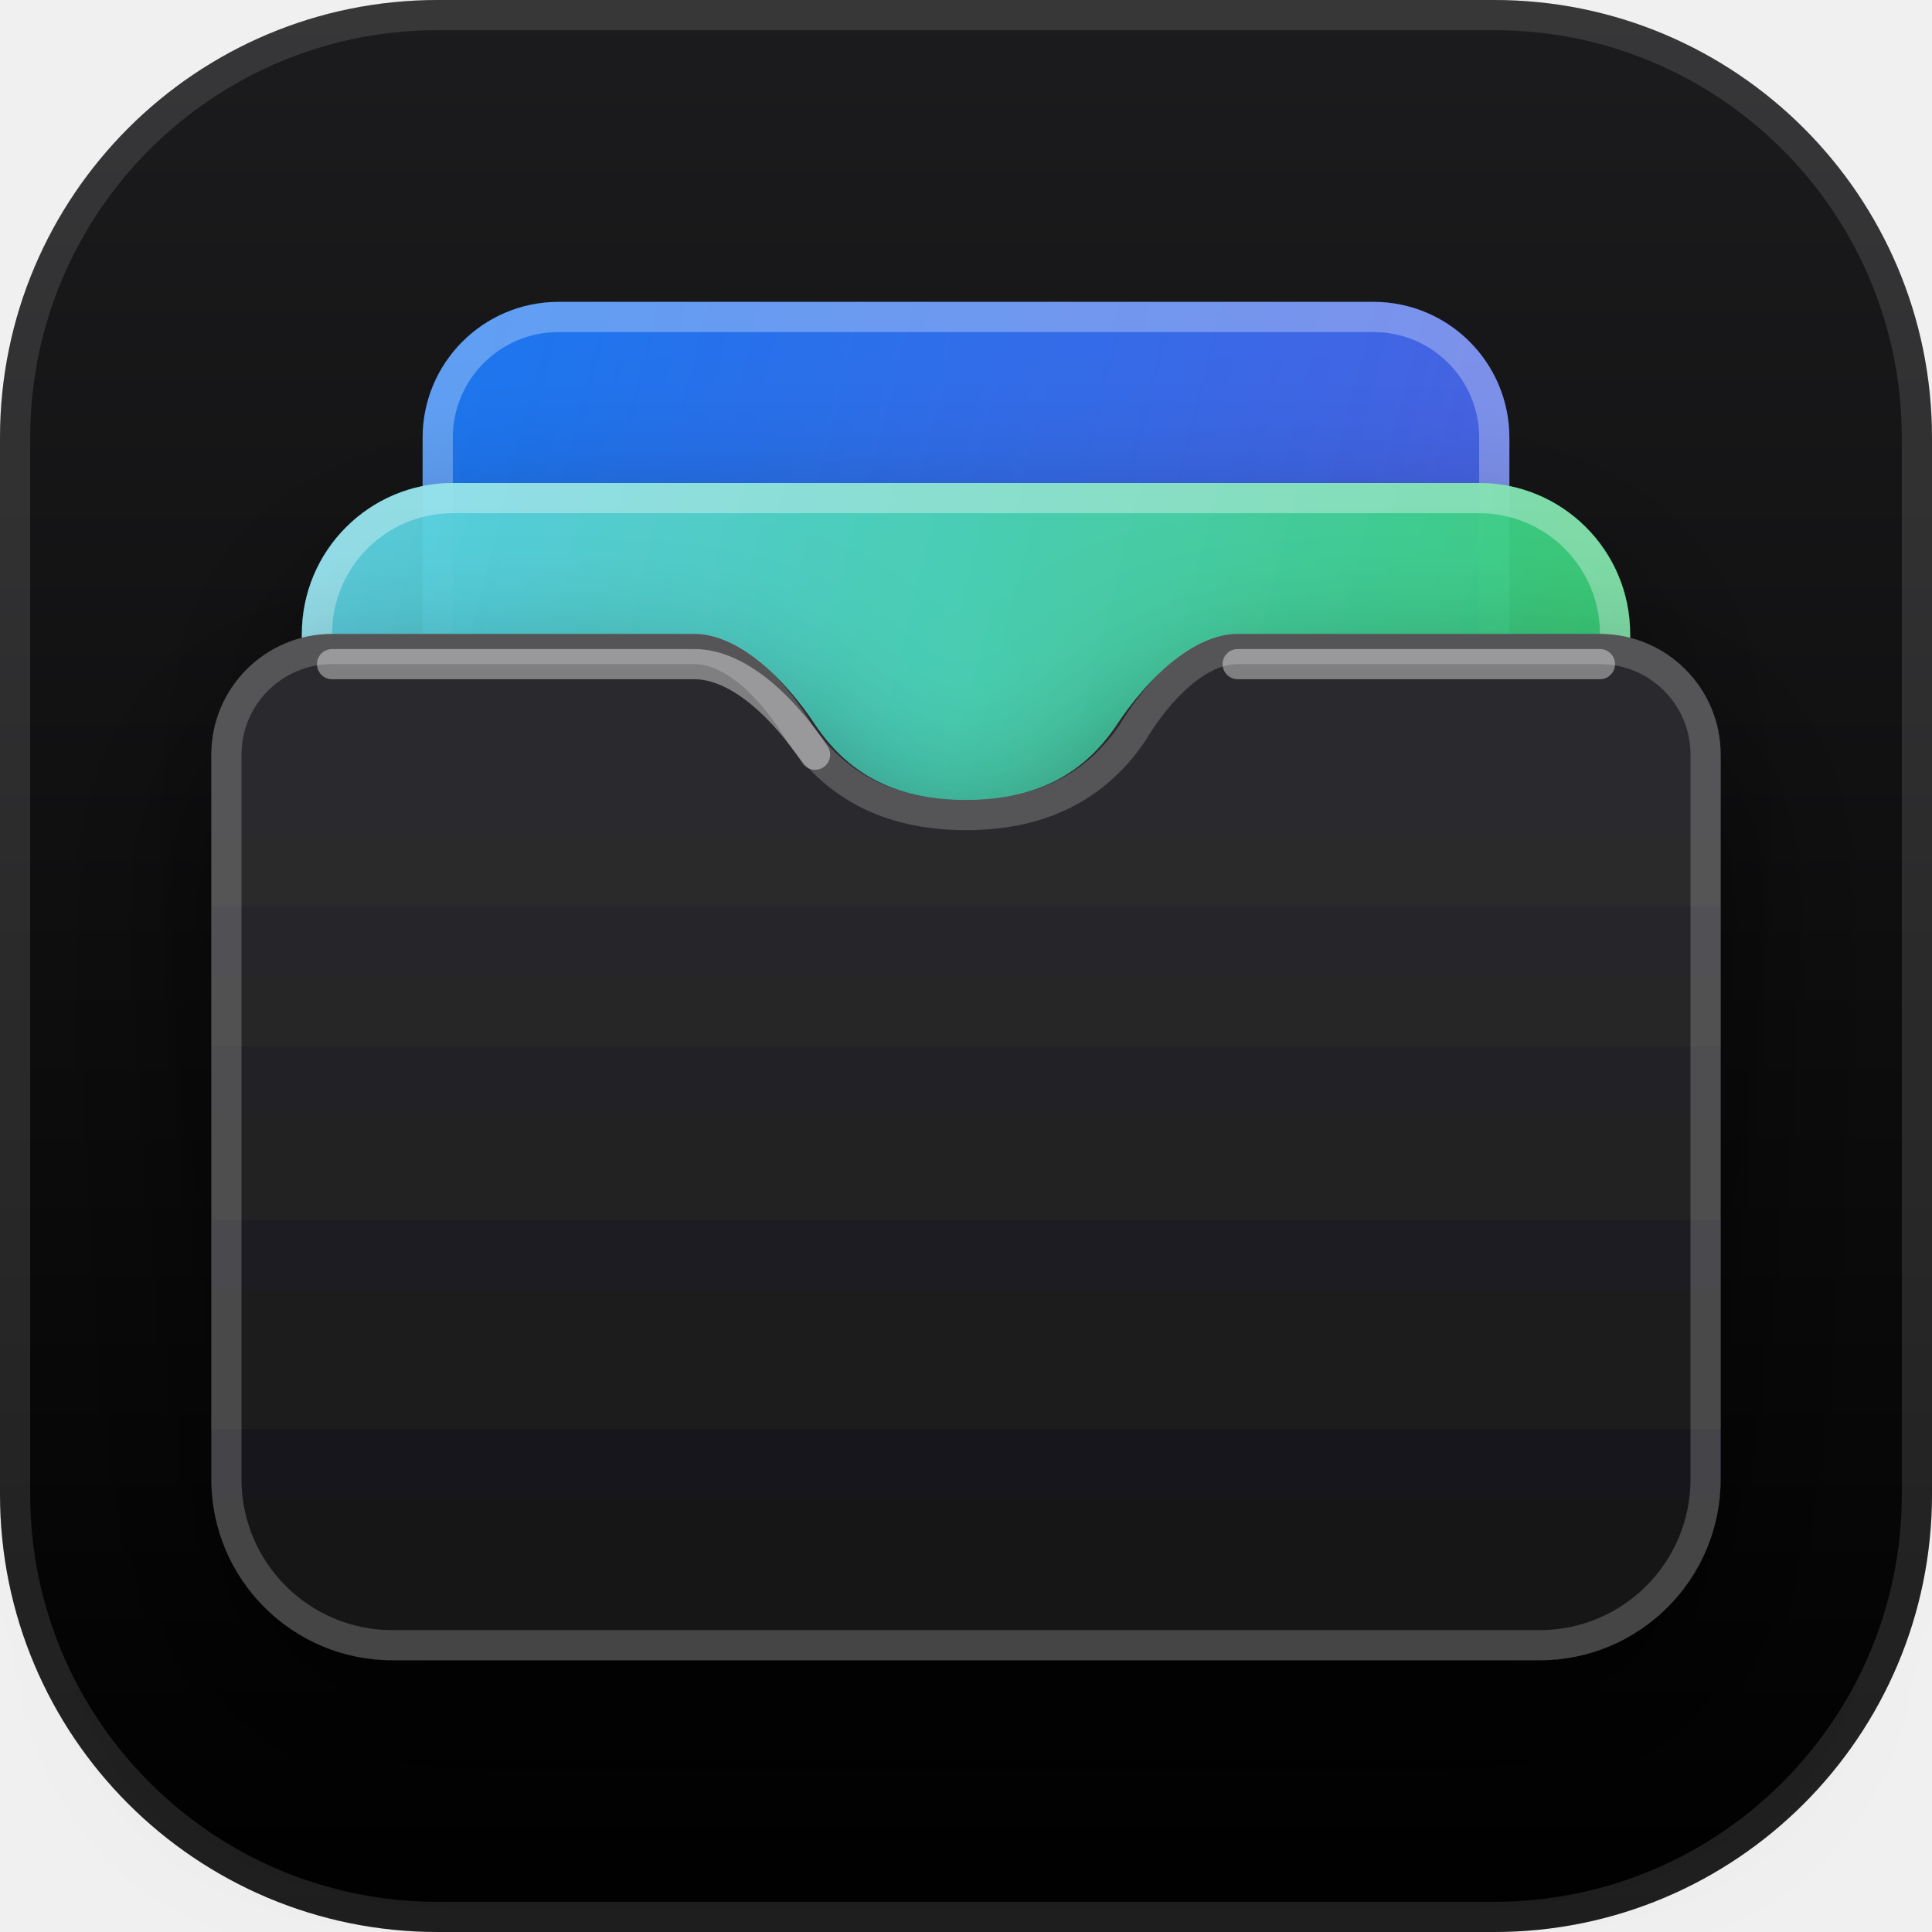
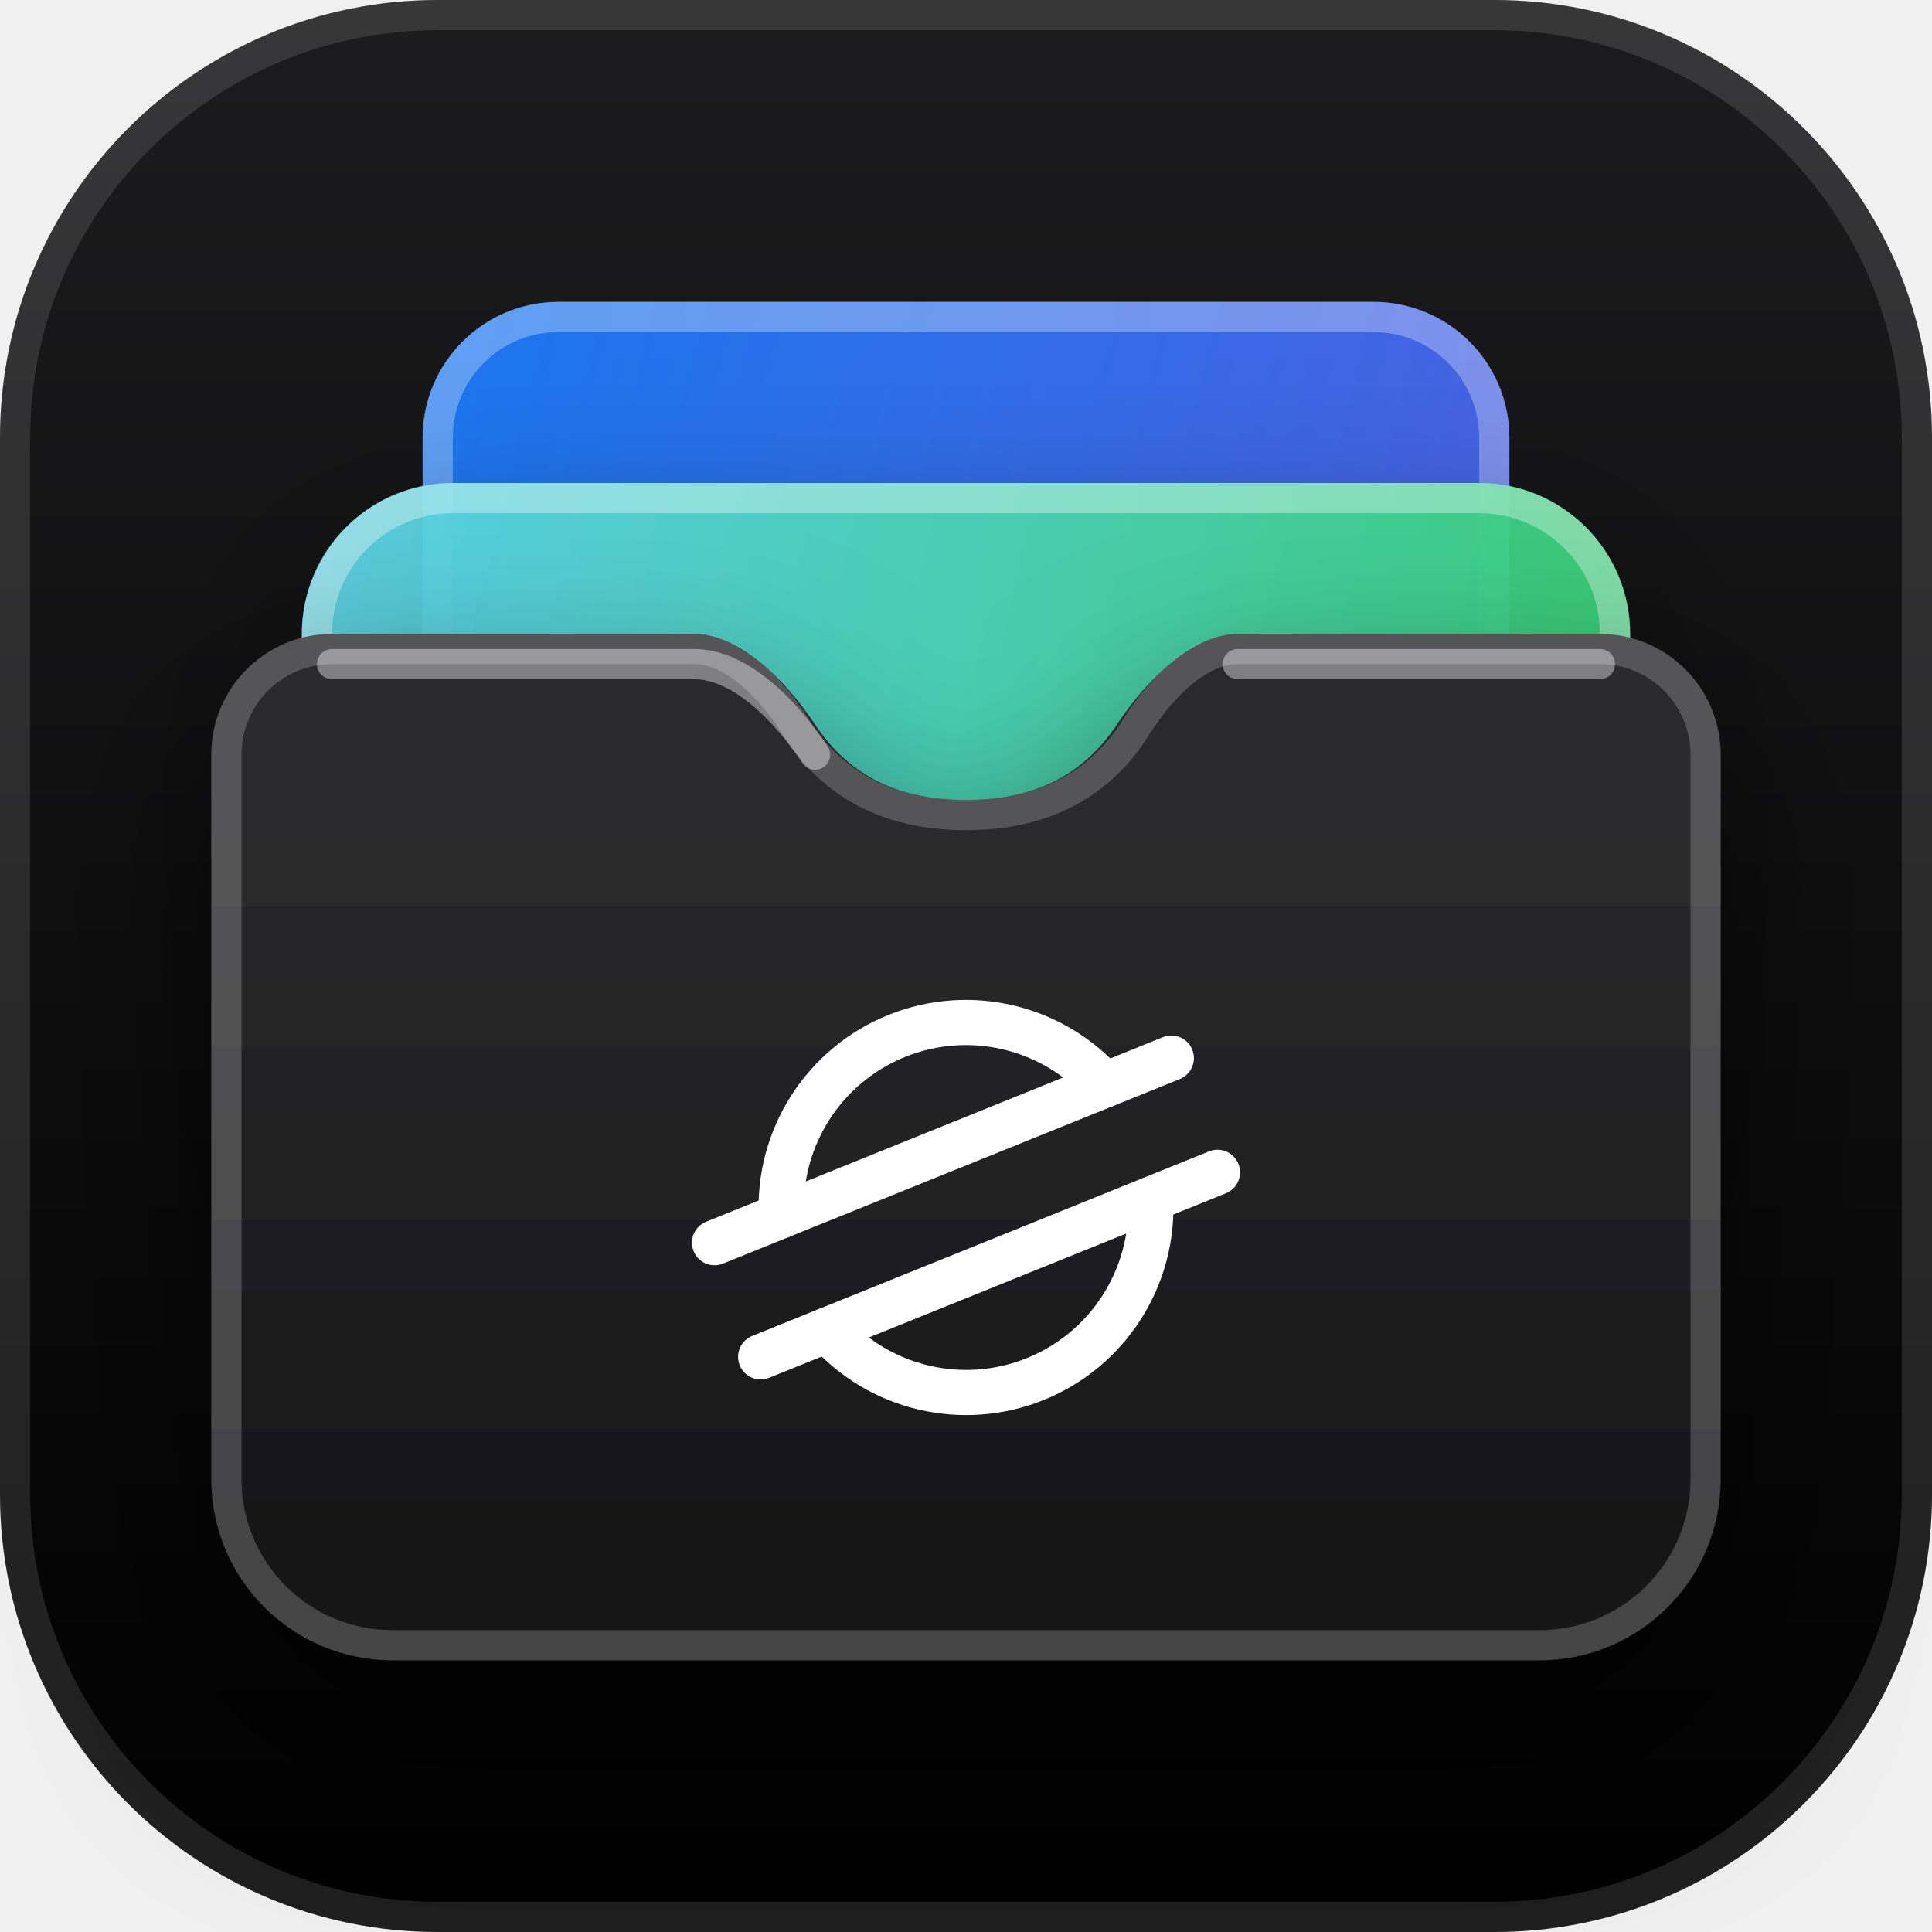
<svg xmlns="http://www.w3.org/2000/svg" viewBox="0 0 64 64" fill="none">
  <defs>
    <linearGradient id="bg-grad" x1="32" y1="0" x2="32" y2="64" gradientUnits="userSpaceOnUse">
      <stop offset="0%" stop-color="#1c1c1e" />
      <stop offset="100%" stop-color="#000000" />
    </linearGradient>
    <linearGradient id="card-top-grad" x1="0" y1="12" x2="64" y2="28" gradientUnits="userSpaceOnUse">
      <stop offset="0%" stop-color="#0A84FF" />
      <stop offset="100%" stop-color="#5E5CE6" />
    </linearGradient>
    <linearGradient id="card-mid-grad" x1="0" y1="18" x2="64" y2="34" gradientUnits="userSpaceOnUse">
      <stop offset="0%" stop-color="#64D2FF" />
      <stop offset="100%" stop-color="#30D158" />
    </linearGradient>
    <linearGradient id="pouch-grad" x1="32" y1="26" x2="32" y2="56" gradientUnits="userSpaceOnUse">
      <stop offset="0%" stop-color="#2c2c2e" />
      <stop offset="100%" stop-color="#121214" />
    </linearGradient>
    <filter id="shadow" x="0" y="4" width="64" height="60" filterUnits="userSpaceOnUse" color-interpolation-filters="sRGB">
      <feDropShadow dx="0" dy="3" stdDeviation="3" flood-color="#000000" flood-opacity="0.6" />
    </filter>
  </defs>
  <rect width="64" height="64" rx="14.5" fill="url(#bg-grad)" />
  <rect x="0.5" y="0.5" width="63" height="63" rx="14" stroke="rgba(255,255,255,0.12)" stroke-width="1" />
  <rect x="14" y="10" width="36" height="24" rx="4.5" fill="url(#card-top-grad)" opacity="0.95" />
  <rect x="14.5" y="10.5" width="35" height="23" rx="4" stroke="rgba(255,255,255,0.3)" stroke-width="1" />
  <rect x="10" y="16" width="44" height="24" rx="5" fill="url(#card-mid-grad)" opacity="0.95" filter="url(#shadow)" />
  <rect x="10.5" y="16.5" width="43" height="23" rx="4.5" stroke="rgba(255,255,255,0.35)" stroke-width="1" />
  <path d="M7 25C7 22.791 8.791 21 11 21H23C24.5 21 26 22.5 27 24C28 25.5 29.5 26.5 32 26.5C34.5 26.5 36 25.5 37 24C38 22.5 39.5 21 41 21H53C55.209 21 57 22.791 57 25V49C57 52.314 54.314 55 51 55H13C9.686 55 7 52.314 7 49V25Z" fill="url(#pouch-grad)" filter="url(#shadow)" />
  <path d="M7.5 25C7.5 23.067 9.067 21.5 11 21.5H23C24.3 21.5 25.6 22.8 26.5 24.3C27.6 25.9 29.3 27 32 27C34.7 27 36.4 25.9 37.5 24.3C38.4 22.8 39.7 21.5 41 21.5H53C54.933 21.5 56.5 23.067 56.5 25V49C56.5 52.038 54.038 54.5 51 54.5H13C9.962 54.5 7.5 52.038 7.5 49V25Z" stroke="rgba(255,255,255,0.2)" stroke-width="1" />
  <path d="M11 22H23C24.5 22 26 23.5 27 25" stroke="rgba(255,255,255,0.4)" stroke-width="1" stroke-linecap="round" />
  <path d="M41 22H53" stroke="rgba(255,255,255,0.4)" stroke-width="1" stroke-linecap="round" />
+   <g transform="translate(32, 40) rotate(-22) scale(0.68)">
+     <path d="M -8.49 -3 A 9 9 0 0 1 8.49 -3" fill="none" stroke="#FFFFFF" stroke-width="2.2" stroke-linecap="round" />
+     <path d="M -8.49 3 A 9 9 0 0 0 8.49 3" fill="none" stroke="#FFFFFF" stroke-width="2.2" stroke-linecap="round" />
+     <line x1="-12" y1="-3" x2="12" y2="-3" stroke="#FFFFFF" stroke-width="2.2" stroke-linecap="round" />
+     <line x1="-12" y1="3" x2="12" y2="3" stroke="#FFFFFF" stroke-width="2.2" stroke-linecap="round" />
+   </g>
</svg>
